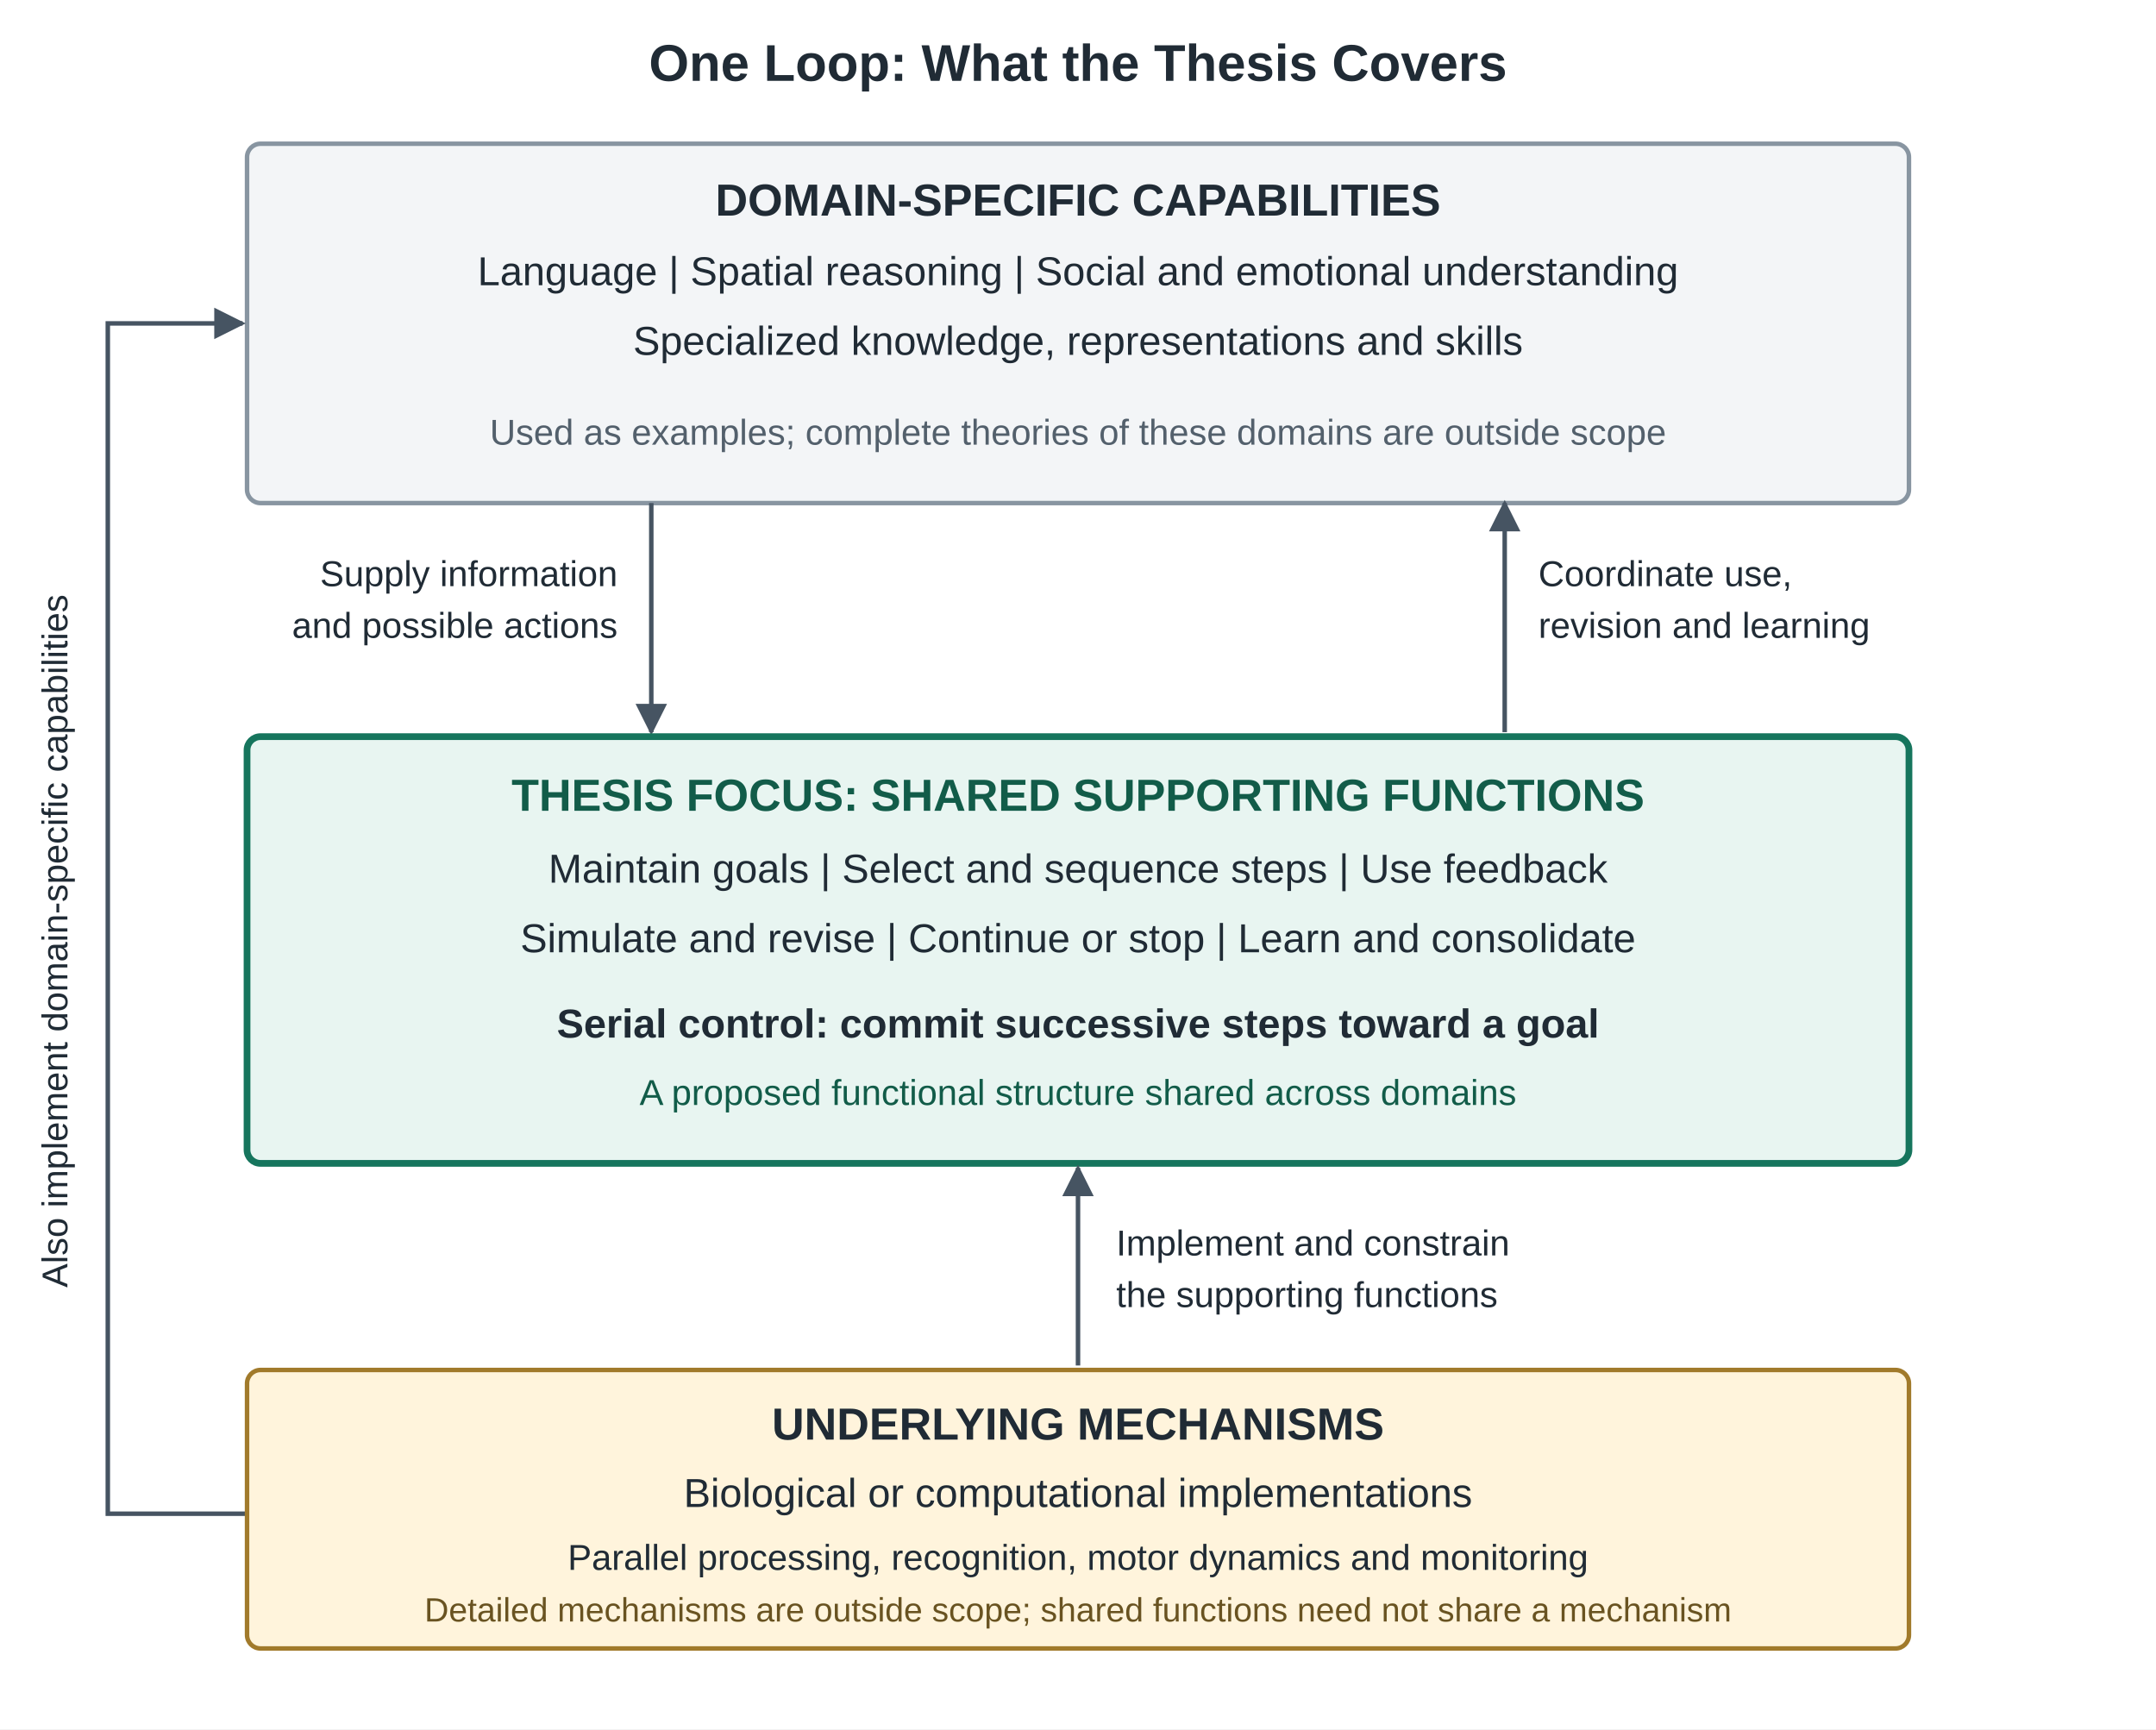
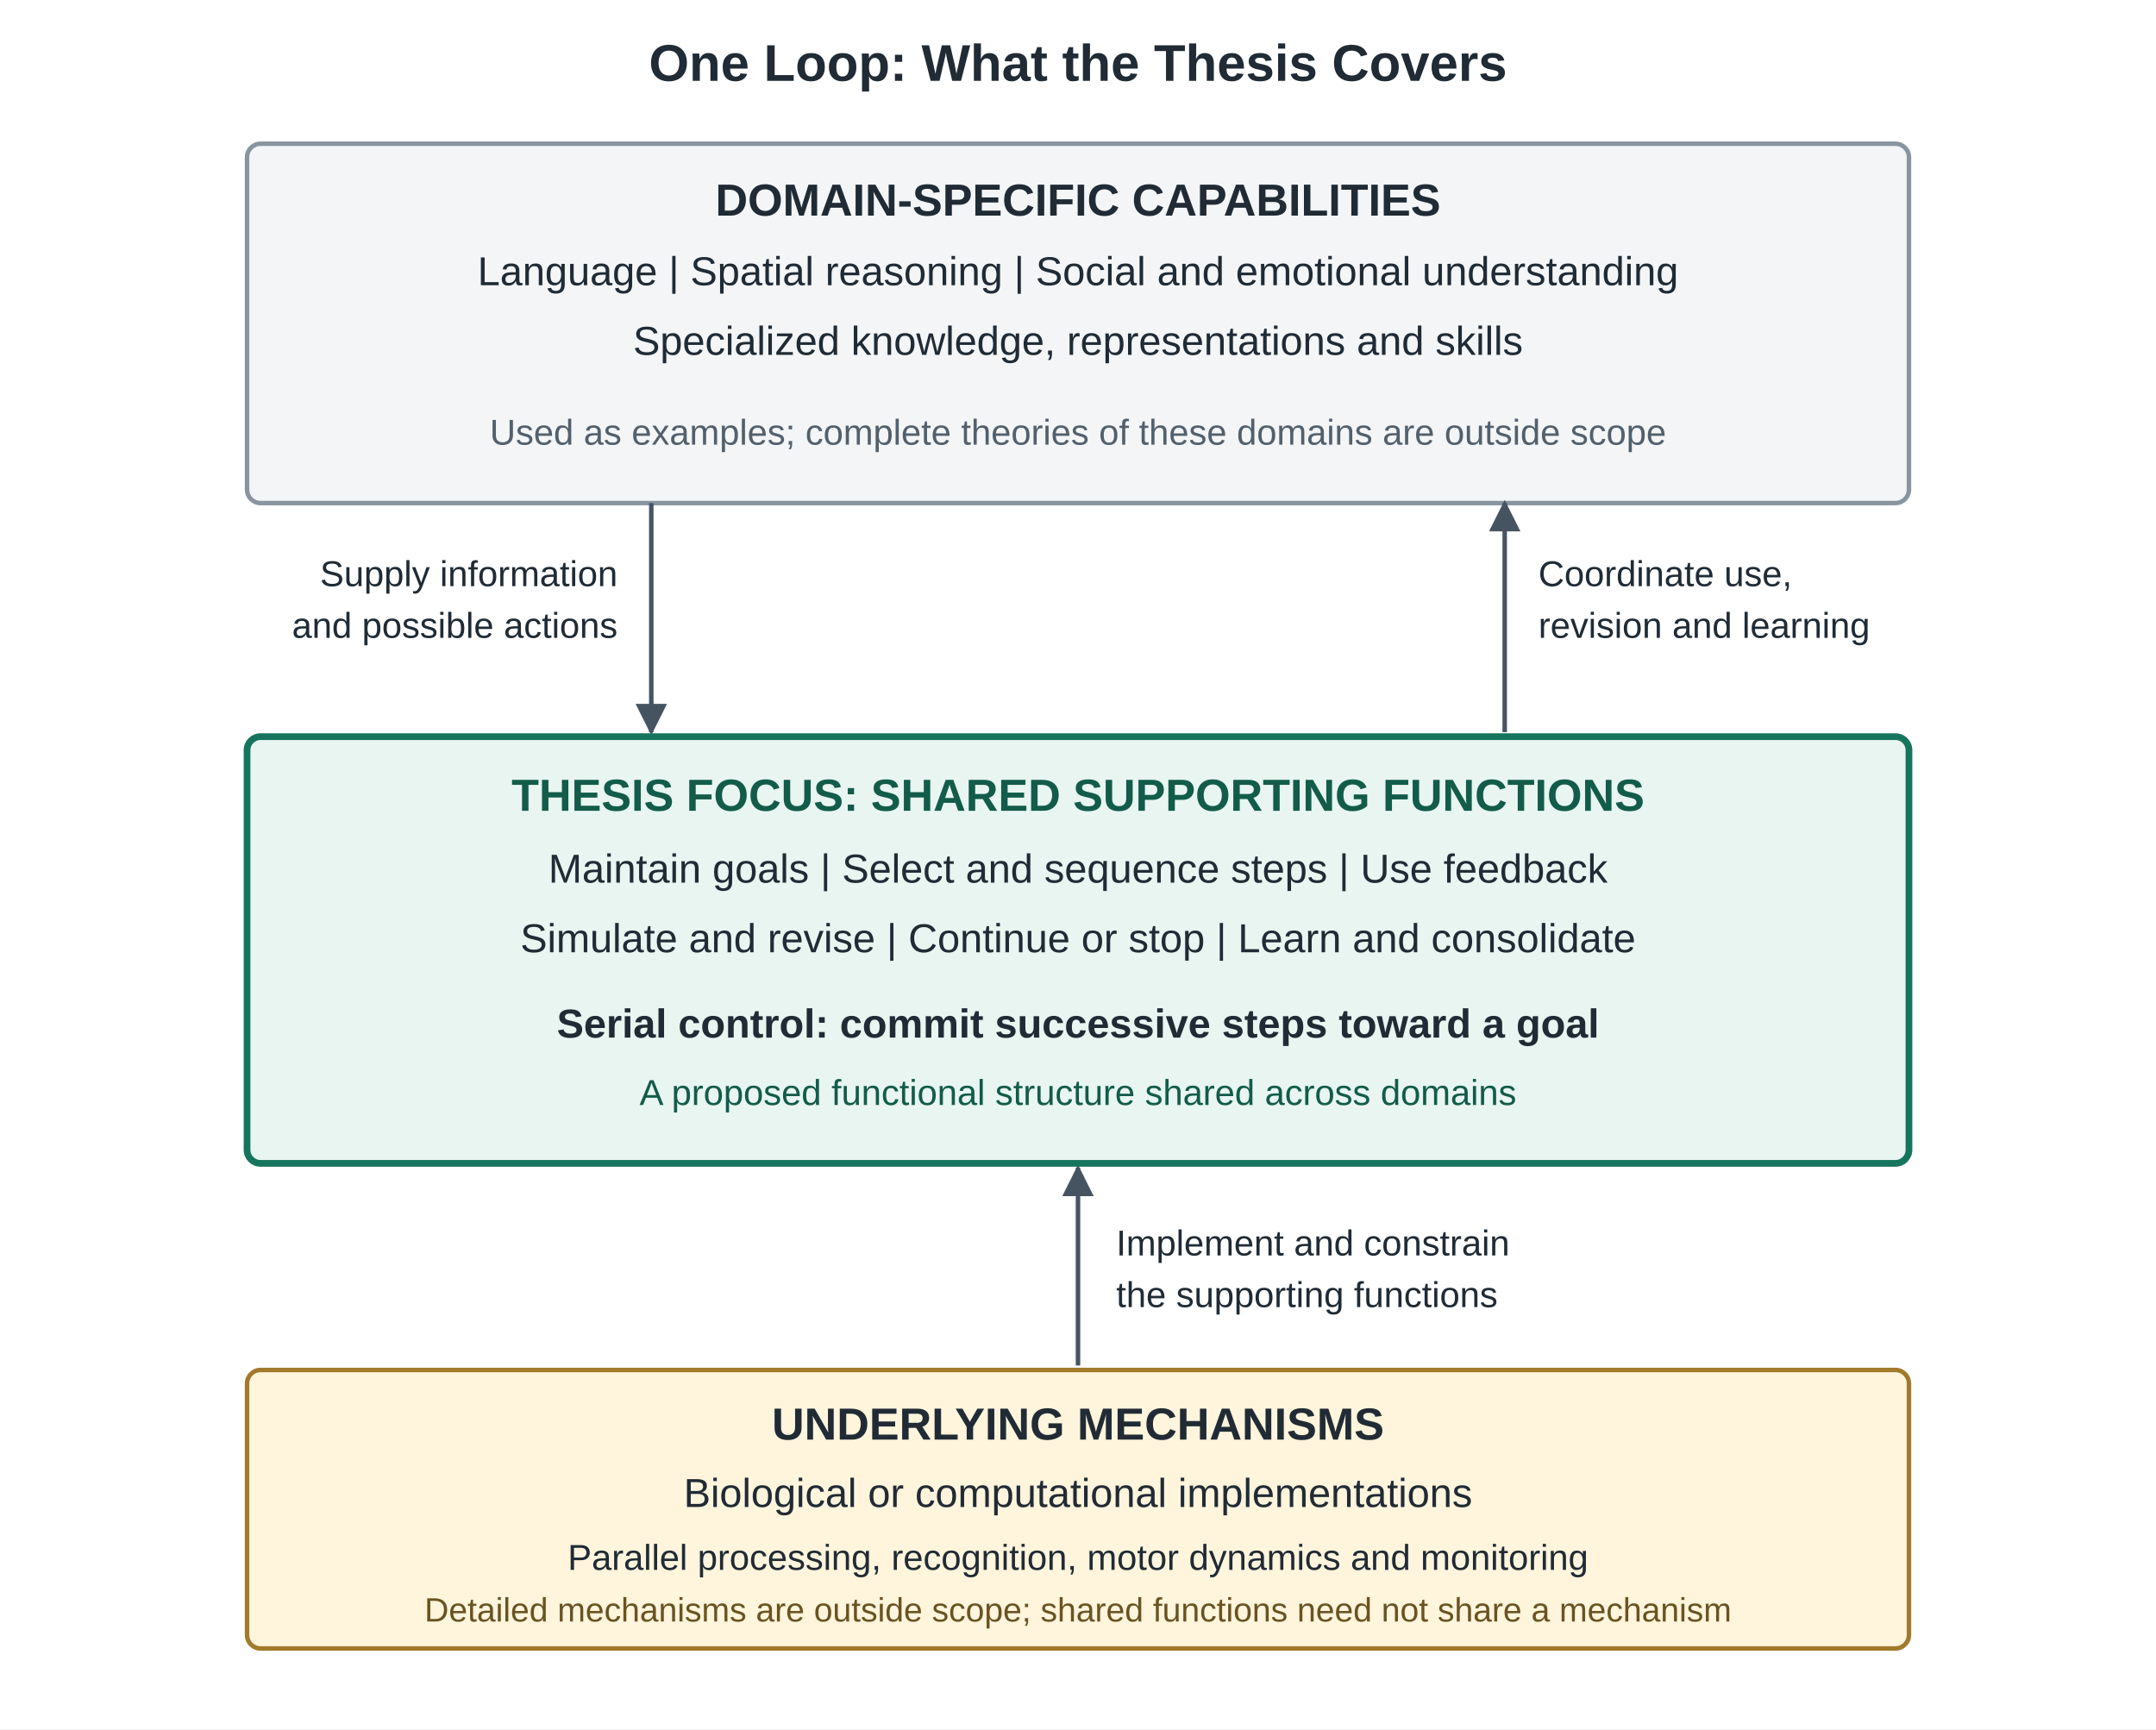
<svg xmlns="http://www.w3.org/2000/svg" width="960" height="770" viewBox="0 0 960 770" role="img" aria-labelledby="title desc">
  <defs>
    <marker id="arrow" viewBox="0 0 10 10" refX="9" refY="5" markerWidth="7" markerHeight="7" orient="auto-start-reverse">
      <path d="M0 0 L10 5 L0 10 Z" fill="#465462" />
    </marker>
  </defs>
  <rect width="960" height="770" fill="#ffffff" />
  <g font-family="Arial, Helvetica, sans-serif" text-anchor="middle" fill="#202b35">
    <text x="480" y="36" font-size="23" font-weight="700">One Loop: What the Thesis Covers</text>
    <rect x="110" y="64" width="740" height="160" rx="6" fill="#f3f5f7" stroke="#8895a1" stroke-width="2" />
    <text x="480" y="96" font-size="20" font-weight="700">DOMAIN-SPECIFIC CAPABILITIES</text>
    <text x="480" y="127" font-size="18">Language | Spatial reasoning | Social and emotional understanding</text>
    <text x="480" y="158" font-size="18">Specialized knowledge, representations and skills</text>
    <text x="480" y="198" font-size="16" fill="#53606c">Used as examples; complete theories of these domains are outside scope</text>
    <path d="M290 224 V326" fill="none" stroke="#465462" stroke-width="2" marker-end="url(#arrow)" />
    <text x="275" y="261" font-size="16" text-anchor="end">Supply information</text>
    <text x="275" y="284" font-size="16" text-anchor="end">and possible actions</text>
    <path d="M670 326 V224" fill="none" stroke="#465462" stroke-width="2" marker-end="url(#arrow)" />
    <text x="685" y="261" font-size="16" text-anchor="start">Coordinate use,</text>
    <text x="685" y="284" font-size="16" text-anchor="start">revision and learning</text>
    <rect x="110" y="328" width="740" height="190" rx="6" fill="#e8f5f1" stroke="#16755d" stroke-width="3" />
    <text x="480" y="361" font-size="20" font-weight="700" fill="#125c49">THESIS FOCUS: SHARED SUPPORTING FUNCTIONS</text>
    <text x="480" y="393" font-size="18">Maintain goals | Select and sequence steps | Use feedback</text>
    <text x="480" y="424" font-size="18">Simulate and revise | Continue or stop | Learn and consolidate</text>
    <text x="480" y="462" font-size="18" font-weight="700">Serial control: commit successive steps toward a goal</text>
    <text x="480" y="492" font-size="16" fill="#125c49">A proposed functional structure shared across domains</text>
    <path d="M480 608 V520" fill="none" stroke="#465462" stroke-width="2" marker-end="url(#arrow)" />
    <text x="497" y="559" font-size="16" text-anchor="start">Implement and constrain</text>
    <text x="497" y="582" font-size="16" text-anchor="start">the supporting functions</text>
-     <path d="M110 674 H48 V144 H108" fill="none" stroke="#465462" stroke-width="2" marker-end="url(#arrow)" />
-     <text x="30" y="419" font-size="16" transform="rotate(-90 30 419)">Also implement domain-specific capabilities</text>
    <rect x="110" y="610" width="740" height="124" rx="6" fill="#fff4dc" stroke="#a17a2b" stroke-width="2" />
    <text x="480" y="641" font-size="20" font-weight="700">UNDERLYING MECHANISMS</text>
    <text x="480" y="671" font-size="18">Biological or computational implementations</text>
    <text x="480" y="699" font-size="16">Parallel processing, recognition, motor dynamics and monitoring</text>
    <text x="480" y="722" font-size="15" fill="#695321">Detailed mechanisms are outside scope; shared functions need not share a mechanism</text>
  </g>
</svg>
